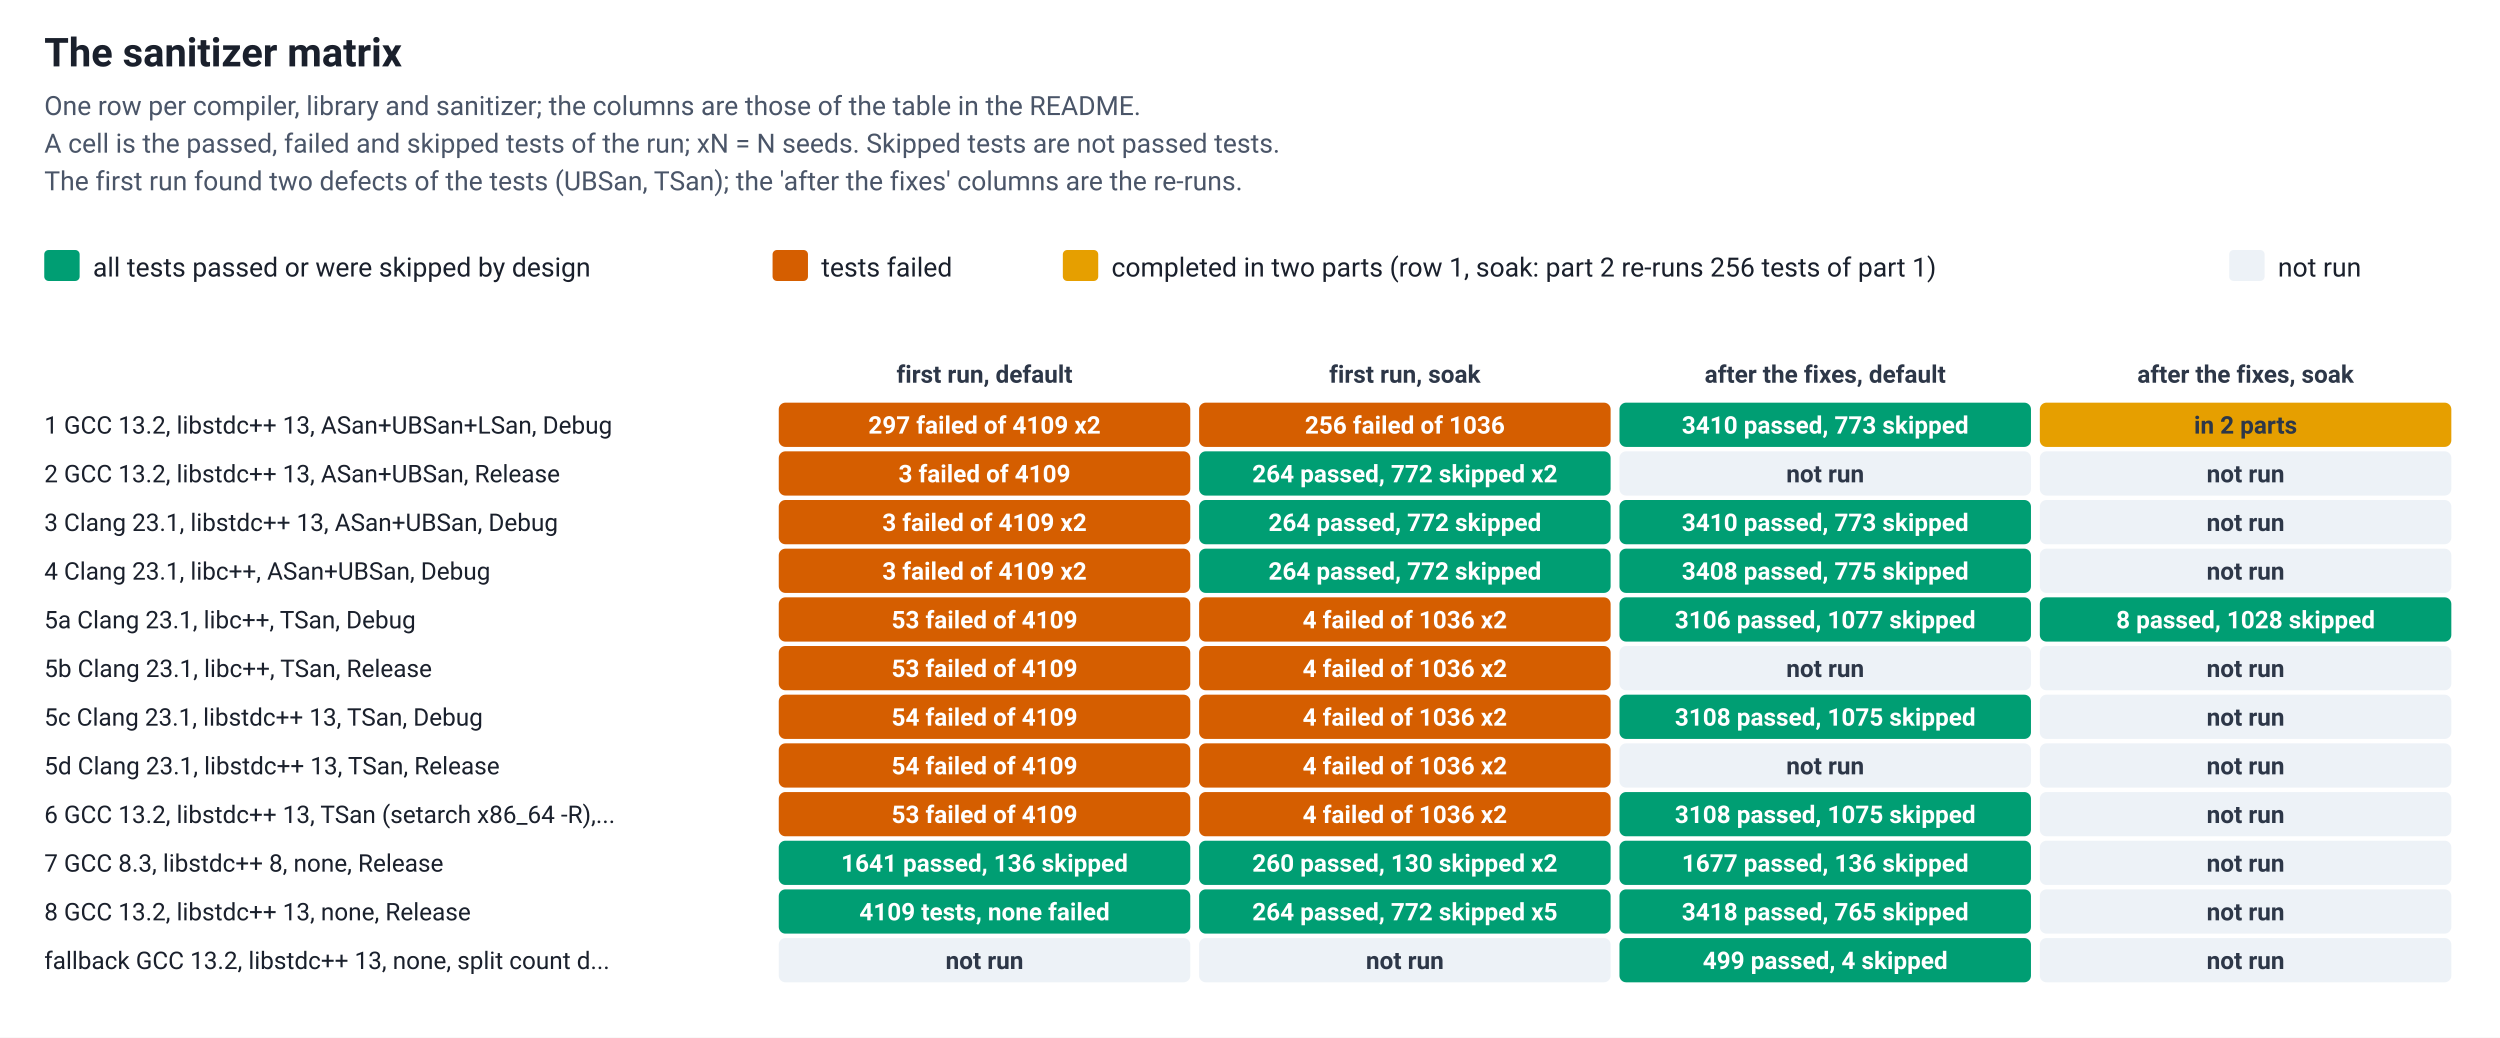
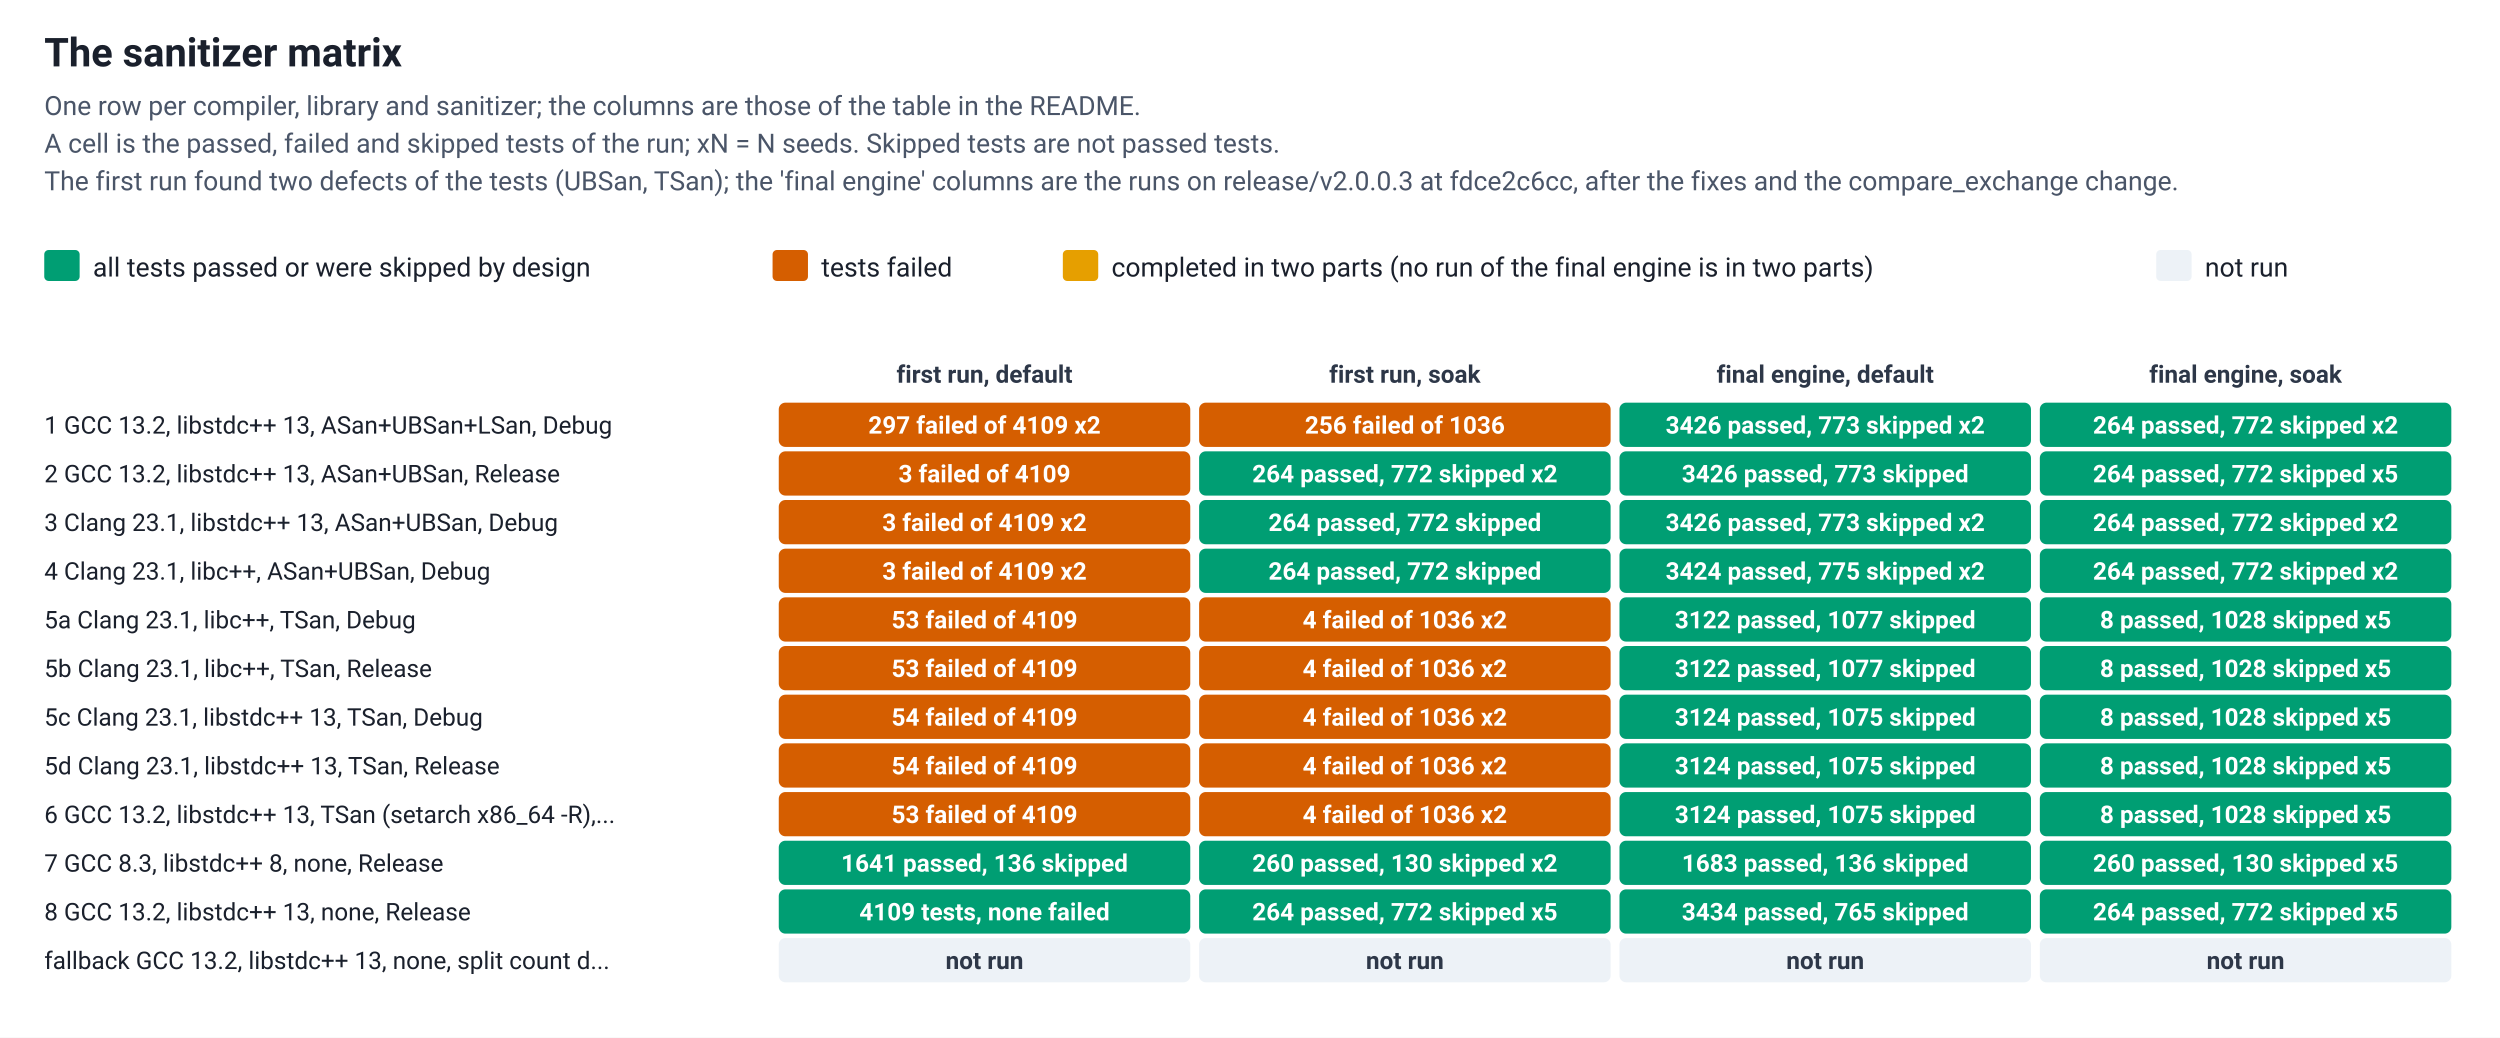
<svg xmlns="http://www.w3.org/2000/svg" viewBox="0 0 1130 469" width="1130" height="469" font-family="system-ui, -apple-system, 'Segoe UI', Roboto, 'Helvetica Neue', Arial, sans-serif" text-rendering="geometricPrecision" shape-rendering="geometricPrecision">
  <rect width="100%" height="100%" fill="#ffffff" />
  <text x="20.0" y="30.0" font-size="18" text-anchor="start" font-weight="600" fill="#1a202c">The sanitizer matrix</text>
  <text x="20.0" y="52.0" font-size="12" text-anchor="start" font-weight="normal" fill="#4a5568">One row per compiler, library and sanitizer; the columns are those of the table in the README.</text>
  <text x="20.0" y="69.0" font-size="12" text-anchor="start" font-weight="normal" fill="#4a5568">A cell is the passed, failed and skipped tests of the run; xN = N seeds. Skipped tests are not passed tests.</text>
-   <text x="20.0" y="86.0" font-size="12" text-anchor="start" font-weight="normal" fill="#4a5568">The first run found two defects of the tests (UBSan, TSan); the 'after the fixes' columns are the re-runs.</text>
+   <text x="20.0" y="86.0" font-size="12" text-anchor="start" font-weight="normal" fill="#4a5568">The first run found two defects of the tests (UBSan, TSan); the 'final engine' columns are the runs on release/v2.0.0.3 at fdce2c6cc, after the fixes and the compare_exchange change.</text>
  <rect x="20.0" y="113.0" width="16" height="14" rx="2" fill="#009E73" />
  <text x="42.0" y="125.0" font-size="12" text-anchor="start" font-weight="normal" fill="#1a202c">all tests passed or were skipped by design</text>
  <rect x="349.2" y="113.0" width="16" height="14" rx="2" fill="#D55E00" />
  <text x="371.2" y="125.0" font-size="12" text-anchor="start" font-weight="normal" fill="#1a202c">tests failed</text>
  <rect x="480.4" y="113.0" width="16" height="14" rx="2" fill="#E69F00" />
-   <text x="502.4" y="125.0" font-size="12" text-anchor="start" font-weight="normal" fill="#1a202c">completed in two parts (row 1, soak: part 2 re-runs 256 tests of part 1)</text>
-   <rect x="1007.6" y="113.0" width="16" height="14" rx="2" fill="#edf2f7" />
-   <text x="1029.6" y="125.0" font-size="12" text-anchor="start" font-weight="normal" fill="#1a202c">not run</text>
+   <text x="502.4" y="125.0" font-size="12" text-anchor="start" font-weight="normal" fill="#1a202c">completed in two parts (no run of the final engine is in two parts)</text>
+   <rect x="974.6" y="113.0" width="16" height="14" rx="2" fill="#edf2f7" />
+   <text x="996.6" y="125.0" font-size="12" text-anchor="start" font-weight="normal" fill="#1a202c">not run</text>
  <text x="445.0" y="173.0" font-size="11" text-anchor="middle" font-weight="600" fill="#2d3748">first run, default</text>
  <text x="635.0" y="173.0" font-size="11" text-anchor="middle" font-weight="600" fill="#2d3748">first run, soak</text>
-   <text x="825.0" y="173.0" font-size="11" text-anchor="middle" font-weight="600" fill="#2d3748">after the fixes, default</text>
-   <text x="1015.0" y="173.0" font-size="11" text-anchor="middle" font-weight="600" fill="#2d3748">after the fixes, soak</text>
+   <text x="825.0" y="173.0" font-size="11" text-anchor="middle" font-weight="600" fill="#2d3748">final engine, default</text>
+   <text x="1015.0" y="173.0" font-size="11" text-anchor="middle" font-weight="600" fill="#2d3748">final engine, soak</text>
  <text x="20.0" y="196.0" font-size="11" text-anchor="start" font-weight="normal" fill="#1a202c">1  GCC 13.2, libstdc++ 13, ASan+UBSan+LSan, Debug</text>
  <rect x="352" y="182.0" width="186" height="20" rx="3" fill="#D55E00" />
  <text x="445.0" y="196.0" font-size="11" text-anchor="middle" font-weight="600" fill="#ffffff">297 failed of 4109 x2</text>
  <rect x="542" y="182.0" width="186" height="20" rx="3" fill="#D55E00" />
  <text x="635.0" y="196.0" font-size="11" text-anchor="middle" font-weight="600" fill="#ffffff">256 failed of 1036</text>
  <rect x="732" y="182.0" width="186" height="20" rx="3" fill="#009E73" />
-   <text x="825.0" y="196.0" font-size="11" text-anchor="middle" font-weight="600" fill="#ffffff">3410 passed, 773 skipped</text>
-   <rect x="922" y="182.0" width="186" height="20" rx="3" fill="#E69F00" />
-   <text x="1015.0" y="196.0" font-size="11" text-anchor="middle" font-weight="600" fill="#2d3748">in 2 parts</text>
+   <text x="825.0" y="196.0" font-size="11" text-anchor="middle" font-weight="600" fill="#ffffff">3426 passed, 773 skipped x2</text>
+   <rect x="922" y="182.0" width="186" height="20" rx="3" fill="#009E73" />
+   <text x="1015.0" y="196.0" font-size="11" text-anchor="middle" font-weight="600" fill="#ffffff">264 passed, 772 skipped x2</text>
  <text x="20.0" y="218.0" font-size="11" text-anchor="start" font-weight="normal" fill="#1a202c">2  GCC 13.2, libstdc++ 13, ASan+UBSan, Release</text>
  <rect x="352" y="204.0" width="186" height="20" rx="3" fill="#D55E00" />
  <text x="445.0" y="218.0" font-size="11" text-anchor="middle" font-weight="600" fill="#ffffff">3 failed of 4109</text>
  <rect x="542" y="204.0" width="186" height="20" rx="3" fill="#009E73" />
  <text x="635.0" y="218.0" font-size="11" text-anchor="middle" font-weight="600" fill="#ffffff">264 passed, 772 skipped x2</text>
-   <rect x="732" y="204.0" width="186" height="20" rx="3" fill="#edf2f7" />
-   <text x="825.0" y="218.0" font-size="11" text-anchor="middle" font-weight="600" fill="#2d3748">not run</text>
-   <rect x="922" y="204.0" width="186" height="20" rx="3" fill="#edf2f7" />
-   <text x="1015.0" y="218.0" font-size="11" text-anchor="middle" font-weight="600" fill="#2d3748">not run</text>
+   <rect x="732" y="204.0" width="186" height="20" rx="3" fill="#009E73" />
+   <text x="825.0" y="218.0" font-size="11" text-anchor="middle" font-weight="600" fill="#ffffff">3426 passed, 773 skipped</text>
+   <rect x="922" y="204.0" width="186" height="20" rx="3" fill="#009E73" />
+   <text x="1015.0" y="218.0" font-size="11" text-anchor="middle" font-weight="600" fill="#ffffff">264 passed, 772 skipped x5</text>
  <text x="20.0" y="240.0" font-size="11" text-anchor="start" font-weight="normal" fill="#1a202c">3  Clang 23.1, libstdc++ 13, ASan+UBSan, Debug</text>
  <rect x="352" y="226.0" width="186" height="20" rx="3" fill="#D55E00" />
  <text x="445.0" y="240.0" font-size="11" text-anchor="middle" font-weight="600" fill="#ffffff">3 failed of 4109 x2</text>
  <rect x="542" y="226.0" width="186" height="20" rx="3" fill="#009E73" />
  <text x="635.0" y="240.0" font-size="11" text-anchor="middle" font-weight="600" fill="#ffffff">264 passed, 772 skipped</text>
  <rect x="732" y="226.0" width="186" height="20" rx="3" fill="#009E73" />
-   <text x="825.0" y="240.0" font-size="11" text-anchor="middle" font-weight="600" fill="#ffffff">3410 passed, 773 skipped</text>
-   <rect x="922" y="226.0" width="186" height="20" rx="3" fill="#edf2f7" />
-   <text x="1015.0" y="240.0" font-size="11" text-anchor="middle" font-weight="600" fill="#2d3748">not run</text>
+   <text x="825.0" y="240.0" font-size="11" text-anchor="middle" font-weight="600" fill="#ffffff">3426 passed, 773 skipped x2</text>
+   <rect x="922" y="226.0" width="186" height="20" rx="3" fill="#009E73" />
+   <text x="1015.0" y="240.0" font-size="11" text-anchor="middle" font-weight="600" fill="#ffffff">264 passed, 772 skipped x2</text>
  <text x="20.0" y="262.0" font-size="11" text-anchor="start" font-weight="normal" fill="#1a202c">4  Clang 23.1, libc++, ASan+UBSan, Debug</text>
  <rect x="352" y="248.0" width="186" height="20" rx="3" fill="#D55E00" />
  <text x="445.0" y="262.0" font-size="11" text-anchor="middle" font-weight="600" fill="#ffffff">3 failed of 4109 x2</text>
  <rect x="542" y="248.0" width="186" height="20" rx="3" fill="#009E73" />
  <text x="635.0" y="262.0" font-size="11" text-anchor="middle" font-weight="600" fill="#ffffff">264 passed, 772 skipped</text>
  <rect x="732" y="248.0" width="186" height="20" rx="3" fill="#009E73" />
-   <text x="825.0" y="262.0" font-size="11" text-anchor="middle" font-weight="600" fill="#ffffff">3408 passed, 775 skipped</text>
-   <rect x="922" y="248.0" width="186" height="20" rx="3" fill="#edf2f7" />
-   <text x="1015.0" y="262.0" font-size="11" text-anchor="middle" font-weight="600" fill="#2d3748">not run</text>
+   <text x="825.0" y="262.0" font-size="11" text-anchor="middle" font-weight="600" fill="#ffffff">3424 passed, 775 skipped x2</text>
+   <rect x="922" y="248.0" width="186" height="20" rx="3" fill="#009E73" />
+   <text x="1015.0" y="262.0" font-size="11" text-anchor="middle" font-weight="600" fill="#ffffff">264 passed, 772 skipped x2</text>
  <text x="20.0" y="284.0" font-size="11" text-anchor="start" font-weight="normal" fill="#1a202c">5a  Clang 23.1, libc++, TSan, Debug</text>
  <rect x="352" y="270.0" width="186" height="20" rx="3" fill="#D55E00" />
  <text x="445.0" y="284.0" font-size="11" text-anchor="middle" font-weight="600" fill="#ffffff">53 failed of 4109</text>
  <rect x="542" y="270.0" width="186" height="20" rx="3" fill="#D55E00" />
  <text x="635.0" y="284.0" font-size="11" text-anchor="middle" font-weight="600" fill="#ffffff">4 failed of 1036 x2</text>
  <rect x="732" y="270.0" width="186" height="20" rx="3" fill="#009E73" />
-   <text x="825.0" y="284.0" font-size="11" text-anchor="middle" font-weight="600" fill="#ffffff">3106 passed, 1077 skipped</text>
+   <text x="825.0" y="284.0" font-size="11" text-anchor="middle" font-weight="600" fill="#ffffff">3122 passed, 1077 skipped</text>
  <rect x="922" y="270.0" width="186" height="20" rx="3" fill="#009E73" />
-   <text x="1015.0" y="284.0" font-size="11" text-anchor="middle" font-weight="600" fill="#ffffff">8 passed, 1028 skipped</text>
+   <text x="1015.0" y="284.0" font-size="11" text-anchor="middle" font-weight="600" fill="#ffffff">8 passed, 1028 skipped x5</text>
  <text x="20.0" y="306.0" font-size="11" text-anchor="start" font-weight="normal" fill="#1a202c">5b  Clang 23.1, libc++, TSan, Release</text>
  <rect x="352" y="292.0" width="186" height="20" rx="3" fill="#D55E00" />
  <text x="445.0" y="306.0" font-size="11" text-anchor="middle" font-weight="600" fill="#ffffff">53 failed of 4109</text>
  <rect x="542" y="292.0" width="186" height="20" rx="3" fill="#D55E00" />
  <text x="635.0" y="306.0" font-size="11" text-anchor="middle" font-weight="600" fill="#ffffff">4 failed of 1036 x2</text>
-   <rect x="732" y="292.0" width="186" height="20" rx="3" fill="#edf2f7" />
-   <text x="825.0" y="306.0" font-size="11" text-anchor="middle" font-weight="600" fill="#2d3748">not run</text>
-   <rect x="922" y="292.0" width="186" height="20" rx="3" fill="#edf2f7" />
-   <text x="1015.0" y="306.0" font-size="11" text-anchor="middle" font-weight="600" fill="#2d3748">not run</text>
+   <rect x="732" y="292.0" width="186" height="20" rx="3" fill="#009E73" />
+   <text x="825.0" y="306.0" font-size="11" text-anchor="middle" font-weight="600" fill="#ffffff">3122 passed, 1077 skipped</text>
+   <rect x="922" y="292.0" width="186" height="20" rx="3" fill="#009E73" />
+   <text x="1015.0" y="306.0" font-size="11" text-anchor="middle" font-weight="600" fill="#ffffff">8 passed, 1028 skipped x5</text>
  <text x="20.0" y="328.0" font-size="11" text-anchor="start" font-weight="normal" fill="#1a202c">5c  Clang 23.1, libstdc++ 13, TSan, Debug</text>
  <rect x="352" y="314.0" width="186" height="20" rx="3" fill="#D55E00" />
  <text x="445.0" y="328.0" font-size="11" text-anchor="middle" font-weight="600" fill="#ffffff">54 failed of 4109</text>
  <rect x="542" y="314.0" width="186" height="20" rx="3" fill="#D55E00" />
  <text x="635.0" y="328.0" font-size="11" text-anchor="middle" font-weight="600" fill="#ffffff">4 failed of 1036 x2</text>
  <rect x="732" y="314.0" width="186" height="20" rx="3" fill="#009E73" />
-   <text x="825.0" y="328.0" font-size="11" text-anchor="middle" font-weight="600" fill="#ffffff">3108 passed, 1075 skipped</text>
-   <rect x="922" y="314.0" width="186" height="20" rx="3" fill="#edf2f7" />
-   <text x="1015.0" y="328.0" font-size="11" text-anchor="middle" font-weight="600" fill="#2d3748">not run</text>
+   <text x="825.0" y="328.0" font-size="11" text-anchor="middle" font-weight="600" fill="#ffffff">3124 passed, 1075 skipped</text>
+   <rect x="922" y="314.0" width="186" height="20" rx="3" fill="#009E73" />
+   <text x="1015.0" y="328.0" font-size="11" text-anchor="middle" font-weight="600" fill="#ffffff">8 passed, 1028 skipped x5</text>
  <text x="20.0" y="350.0" font-size="11" text-anchor="start" font-weight="normal" fill="#1a202c">5d  Clang 23.1, libstdc++ 13, TSan, Release</text>
  <rect x="352" y="336.0" width="186" height="20" rx="3" fill="#D55E00" />
  <text x="445.0" y="350.0" font-size="11" text-anchor="middle" font-weight="600" fill="#ffffff">54 failed of 4109</text>
  <rect x="542" y="336.0" width="186" height="20" rx="3" fill="#D55E00" />
  <text x="635.0" y="350.0" font-size="11" text-anchor="middle" font-weight="600" fill="#ffffff">4 failed of 1036 x2</text>
-   <rect x="732" y="336.0" width="186" height="20" rx="3" fill="#edf2f7" />
-   <text x="825.0" y="350.0" font-size="11" text-anchor="middle" font-weight="600" fill="#2d3748">not run</text>
-   <rect x="922" y="336.0" width="186" height="20" rx="3" fill="#edf2f7" />
-   <text x="1015.0" y="350.0" font-size="11" text-anchor="middle" font-weight="600" fill="#2d3748">not run</text>
+   <rect x="732" y="336.0" width="186" height="20" rx="3" fill="#009E73" />
+   <text x="825.0" y="350.0" font-size="11" text-anchor="middle" font-weight="600" fill="#ffffff">3124 passed, 1075 skipped</text>
+   <rect x="922" y="336.0" width="186" height="20" rx="3" fill="#009E73" />
+   <text x="1015.0" y="350.0" font-size="11" text-anchor="middle" font-weight="600" fill="#ffffff">8 passed, 1028 skipped x5</text>
  <text x="20.0" y="372.0" font-size="11" text-anchor="start" font-weight="normal" fill="#1a202c">6  GCC 13.2, libstdc++ 13, TSan (setarch x86_64 -R),...</text>
  <rect x="352" y="358.0" width="186" height="20" rx="3" fill="#D55E00" />
  <text x="445.0" y="372.0" font-size="11" text-anchor="middle" font-weight="600" fill="#ffffff">53 failed of 4109</text>
  <rect x="542" y="358.0" width="186" height="20" rx="3" fill="#D55E00" />
  <text x="635.0" y="372.0" font-size="11" text-anchor="middle" font-weight="600" fill="#ffffff">4 failed of 1036 x2</text>
  <rect x="732" y="358.0" width="186" height="20" rx="3" fill="#009E73" />
-   <text x="825.0" y="372.0" font-size="11" text-anchor="middle" font-weight="600" fill="#ffffff">3108 passed, 1075 skipped</text>
-   <rect x="922" y="358.0" width="186" height="20" rx="3" fill="#edf2f7" />
-   <text x="1015.0" y="372.0" font-size="11" text-anchor="middle" font-weight="600" fill="#2d3748">not run</text>
+   <text x="825.0" y="372.0" font-size="11" text-anchor="middle" font-weight="600" fill="#ffffff">3124 passed, 1075 skipped</text>
+   <rect x="922" y="358.0" width="186" height="20" rx="3" fill="#009E73" />
+   <text x="1015.0" y="372.0" font-size="11" text-anchor="middle" font-weight="600" fill="#ffffff">8 passed, 1028 skipped x5</text>
  <text x="20.0" y="394.0" font-size="11" text-anchor="start" font-weight="normal" fill="#1a202c">7  GCC 8.3, libstdc++ 8, none, Release</text>
  <rect x="352" y="380.0" width="186" height="20" rx="3" fill="#009E73" />
  <text x="445.0" y="394.0" font-size="11" text-anchor="middle" font-weight="600" fill="#ffffff">1641 passed, 136 skipped</text>
  <rect x="542" y="380.0" width="186" height="20" rx="3" fill="#009E73" />
  <text x="635.0" y="394.0" font-size="11" text-anchor="middle" font-weight="600" fill="#ffffff">260 passed, 130 skipped x2</text>
  <rect x="732" y="380.0" width="186" height="20" rx="3" fill="#009E73" />
-   <text x="825.0" y="394.0" font-size="11" text-anchor="middle" font-weight="600" fill="#ffffff">1677 passed, 136 skipped</text>
-   <rect x="922" y="380.0" width="186" height="20" rx="3" fill="#edf2f7" />
-   <text x="1015.0" y="394.0" font-size="11" text-anchor="middle" font-weight="600" fill="#2d3748">not run</text>
+   <text x="825.0" y="394.0" font-size="11" text-anchor="middle" font-weight="600" fill="#ffffff">1683 passed, 136 skipped</text>
+   <rect x="922" y="380.0" width="186" height="20" rx="3" fill="#009E73" />
+   <text x="1015.0" y="394.0" font-size="11" text-anchor="middle" font-weight="600" fill="#ffffff">260 passed, 130 skipped x5</text>
  <text x="20.0" y="416.0" font-size="11" text-anchor="start" font-weight="normal" fill="#1a202c">8  GCC 13.2, libstdc++ 13, none, Release</text>
  <rect x="352" y="402.0" width="186" height="20" rx="3" fill="#009E73" />
  <text x="445.0" y="416.0" font-size="11" text-anchor="middle" font-weight="600" fill="#ffffff">4109 tests, none failed</text>
  <rect x="542" y="402.0" width="186" height="20" rx="3" fill="#009E73" />
  <text x="635.0" y="416.0" font-size="11" text-anchor="middle" font-weight="600" fill="#ffffff">264 passed, 772 skipped x5</text>
  <rect x="732" y="402.0" width="186" height="20" rx="3" fill="#009E73" />
-   <text x="825.0" y="416.0" font-size="11" text-anchor="middle" font-weight="600" fill="#ffffff">3418 passed, 765 skipped</text>
-   <rect x="922" y="402.0" width="186" height="20" rx="3" fill="#edf2f7" />
-   <text x="1015.0" y="416.0" font-size="11" text-anchor="middle" font-weight="600" fill="#2d3748">not run</text>
+   <text x="825.0" y="416.0" font-size="11" text-anchor="middle" font-weight="600" fill="#ffffff">3434 passed, 765 skipped</text>
+   <rect x="922" y="402.0" width="186" height="20" rx="3" fill="#009E73" />
+   <text x="1015.0" y="416.0" font-size="11" text-anchor="middle" font-weight="600" fill="#ffffff">264 passed, 772 skipped x5</text>
  <text x="20.0" y="438.0" font-size="11" text-anchor="start" font-weight="normal" fill="#1a202c">fallback  GCC 13.2, libstdc++ 13, none, split count d...</text>
  <rect x="352" y="424.0" width="186" height="20" rx="3" fill="#edf2f7" />
  <text x="445.0" y="438.0" font-size="11" text-anchor="middle" font-weight="600" fill="#2d3748">not run</text>
  <rect x="542" y="424.0" width="186" height="20" rx="3" fill="#edf2f7" />
  <text x="635.0" y="438.0" font-size="11" text-anchor="middle" font-weight="600" fill="#2d3748">not run</text>
-   <rect x="732" y="424.0" width="186" height="20" rx="3" fill="#009E73" />
-   <text x="825.0" y="438.0" font-size="11" text-anchor="middle" font-weight="600" fill="#ffffff">499 passed, 4 skipped</text>
+   <rect x="732" y="424.0" width="186" height="20" rx="3" fill="#edf2f7" />
+   <text x="825.0" y="438.0" font-size="11" text-anchor="middle" font-weight="600" fill="#2d3748">not run</text>
  <rect x="922" y="424.0" width="186" height="20" rx="3" fill="#edf2f7" />
  <text x="1015.0" y="438.0" font-size="11" text-anchor="middle" font-weight="600" fill="#2d3748">not run</text>
</svg>
